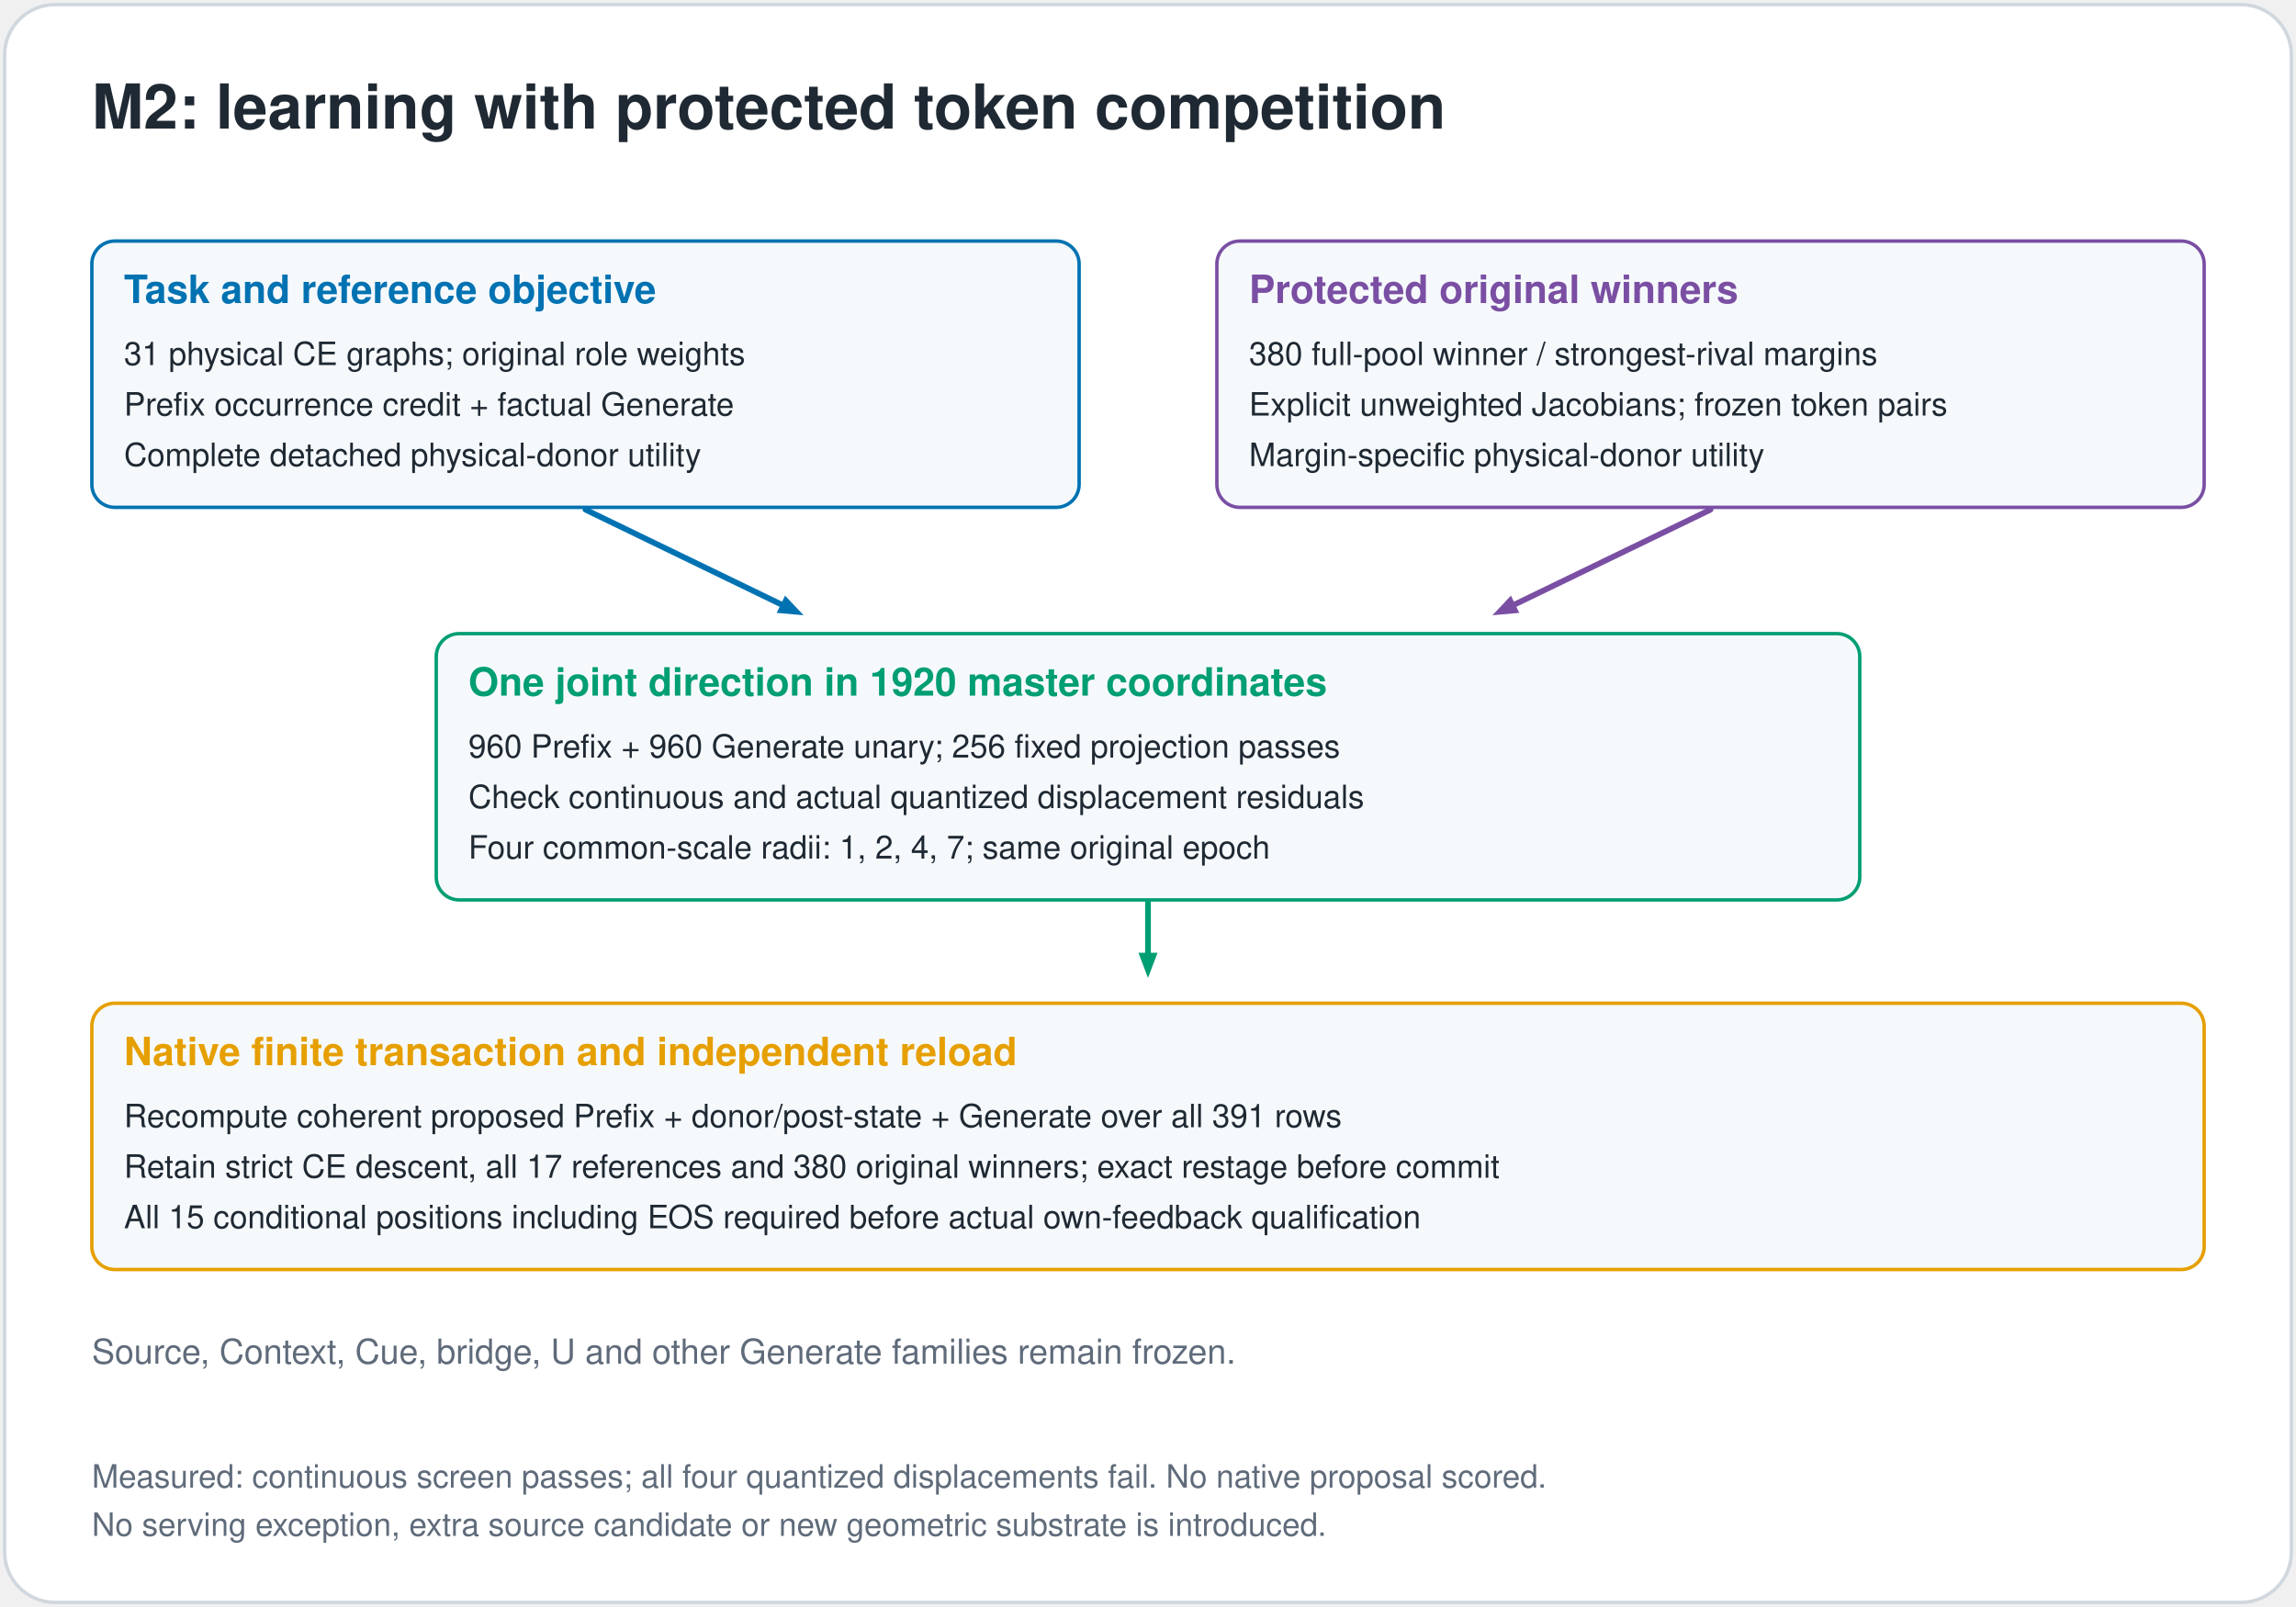
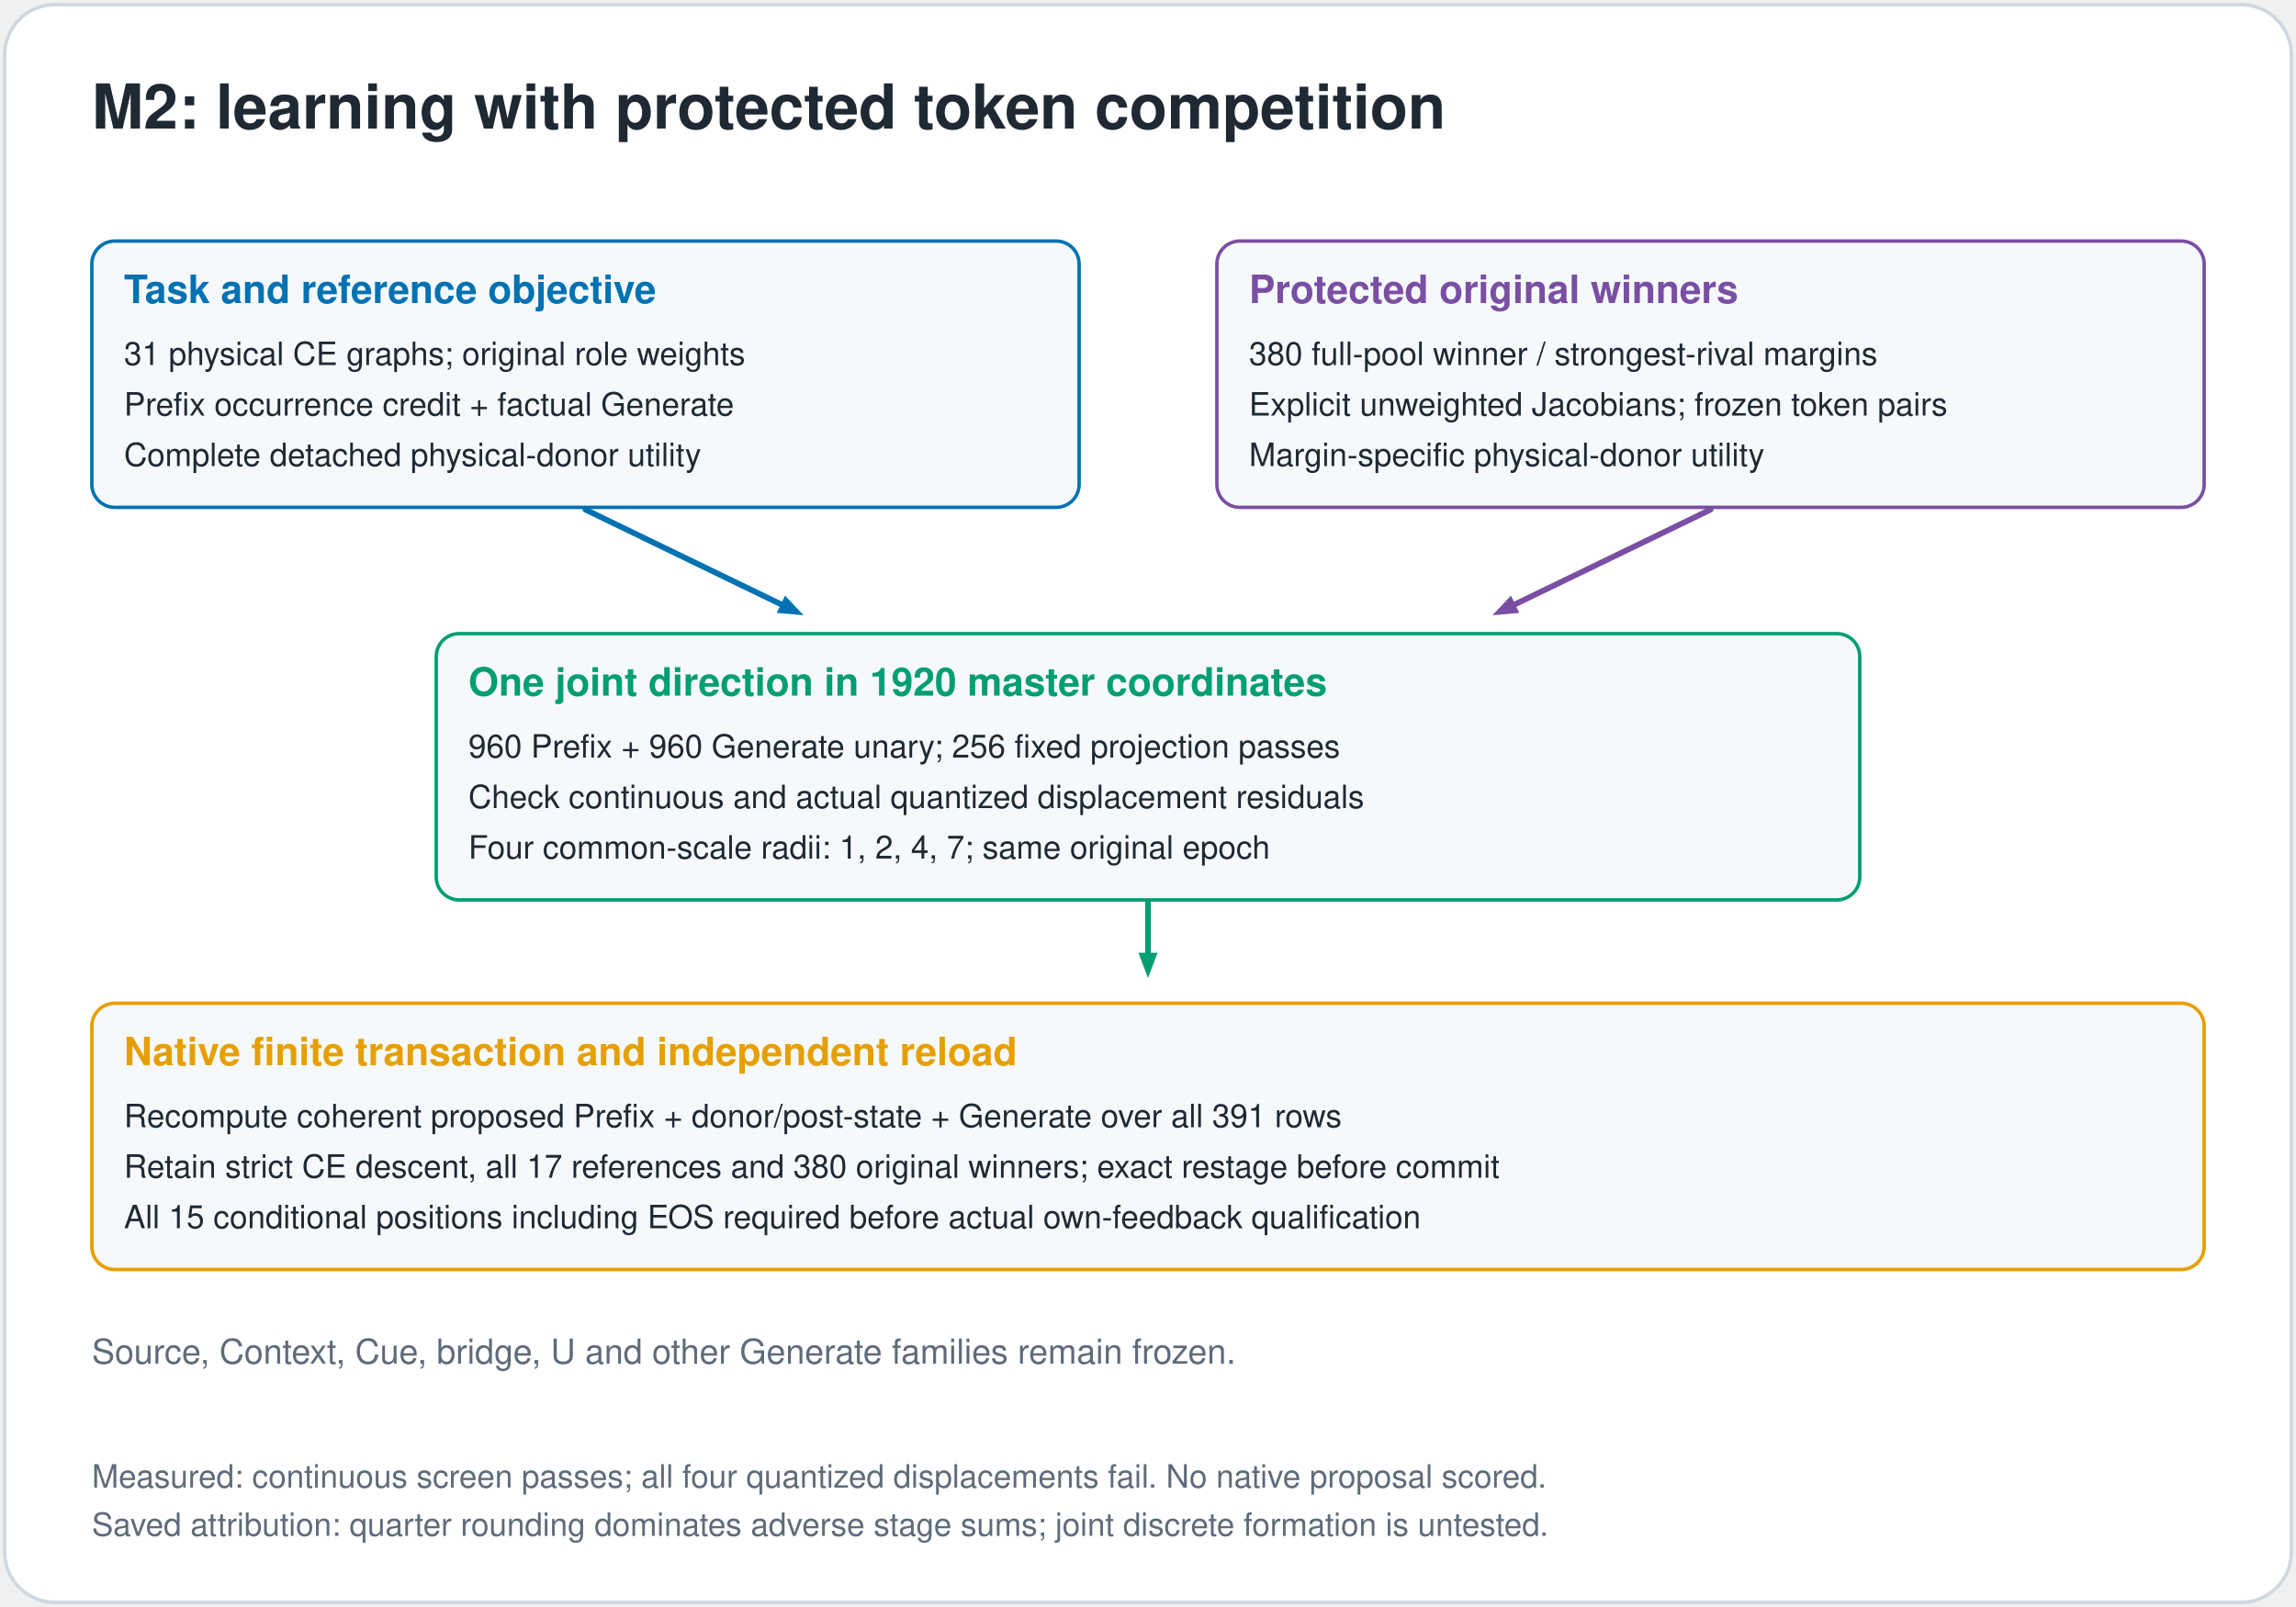
<svg xmlns="http://www.w3.org/2000/svg" viewBox="0 0 1000 700" width="900" height="630" role="img" aria-labelledby="t d" font-family="-apple-system, BlinkMacSystemFont, 'Segoe UI', Helvetica, Arial, sans-serif">
  <rect x="2" y="2" width="996" height="696" rx="22" fill="#ffffff" stroke="#d0d7de" stroke-width="1.5" />
  <text x="40" y="56" font-size="27" font-weight="700" fill="#1f2933">M2: learning with protected token competition</text>
  <rect x="40" y="105" width="430" height="116" rx="10" fill="#f6f9fc" fill-opacity="1" stroke="#0072B2" stroke-width="1.5" stroke-opacity="1" />
  <text x="54" y="132" font-size="17" fill="#0072B2" fill-opacity="1" text-anchor="start" font-weight="bold">Task and reference objective</text>
  <text x="54" y="159" font-size="14" fill="#1f2933" fill-opacity="1" text-anchor="start" font-weight="normal">31 physical CE graphs; original role weights</text>
  <text x="54" y="181" font-size="14" fill="#1f2933" fill-opacity="1" text-anchor="start" font-weight="normal">Prefix occurrence credit + factual Generate</text>
  <text x="54" y="203" font-size="14" fill="#1f2933" fill-opacity="1" text-anchor="start" font-weight="normal">Complete detached physical-donor utility</text>
  <rect x="530" y="105" width="430" height="116" rx="10" fill="#f6f9fc" fill-opacity="1" stroke="#7A4FA3" stroke-width="1.5" stroke-opacity="1" />
  <text x="544" y="132" font-size="17" fill="#7A4FA3" fill-opacity="1" text-anchor="start" font-weight="bold">Protected original winners</text>
  <text x="544" y="159" font-size="14" fill="#1f2933" fill-opacity="1" text-anchor="start" font-weight="normal">380 full-pool winner / strongest-rival margins</text>
  <text x="544" y="181" font-size="14" fill="#1f2933" fill-opacity="1" text-anchor="start" font-weight="normal">Explicit unweighted Jacobians; frozen token pairs</text>
  <text x="544" y="203" font-size="14" fill="#1f2933" fill-opacity="1" text-anchor="start" font-weight="normal">Margin-specific physical-donor utility</text>
  <line x1="255" y1="222" x2="344.06" y2="265.12" stroke="#0072B2" stroke-width="2.5" stroke-opacity="1" stroke-linecap="round" />
  <polygon points="350,268 338.28,266.97 341.92,259.44" fill="#0072B2" fill-opacity="1" />
  <line x1="745" y1="222" x2="655.94" y2="265.12" stroke="#7A4FA3" stroke-width="2.5" stroke-opacity="1" stroke-linecap="round" />
  <polygon points="650,268 658.08,259.44 661.72,266.97" fill="#7A4FA3" fill-opacity="1" />
  <rect x="190" y="276" width="620" height="116" rx="10" fill="#f6f9fc" fill-opacity="1" stroke="#009E73" stroke-width="1.5" stroke-opacity="1" />
  <text x="204" y="303" font-size="17" fill="#009E73" fill-opacity="1" text-anchor="start" font-weight="bold">One joint direction in 1920 master coordinates</text>
  <text x="204" y="330" font-size="14" fill="#1f2933" fill-opacity="1" text-anchor="start" font-weight="normal">960 Prefix + 960 Generate unary; 256 fixed projection passes</text>
  <text x="204" y="352" font-size="14" fill="#1f2933" fill-opacity="1" text-anchor="start" font-weight="normal">Check continuous and actual quantized displacement residuals</text>
  <text x="204" y="374" font-size="14" fill="#1f2933" fill-opacity="1" text-anchor="start" font-weight="normal">Four common-scale radii: 1, 2, 4, 7; same original epoch</text>
  <line x1="500" y1="393" x2="500" y2="419.4" stroke="#009E73" stroke-width="2.5" stroke-opacity="1" stroke-linecap="round" />
  <polygon points="500,426 495.82,415 504.18,415" fill="#009E73" fill-opacity="1" />
  <rect x="40" y="437" width="920" height="116" rx="10" fill="#f6f9fc" fill-opacity="1" stroke="#E69F00" stroke-width="1.5" stroke-opacity="1" />
  <text x="54" y="464" font-size="17" fill="#E69F00" fill-opacity="1" text-anchor="start" font-weight="bold">Native finite transaction and independent reload</text>
  <text x="54" y="491" font-size="14" fill="#1f2933" fill-opacity="1" text-anchor="start" font-weight="normal">Recompute coherent proposed Prefix + donor/post-state + Generate over all 391 rows</text>
  <text x="54" y="513" font-size="14" fill="#1f2933" fill-opacity="1" text-anchor="start" font-weight="normal">Retain strict CE descent, all 17 references and 380 original winners; exact restage before commit</text>
  <text x="54" y="535" font-size="14" fill="#1f2933" fill-opacity="1" text-anchor="start" font-weight="normal">All 15 conditional positions including EOS required before actual own-feedback qualification</text>
  <text x="40" y="594" font-size="15" fill="#5f6b7a" fill-opacity="1" text-anchor="start" font-weight="normal">Source, Context, Cue, bridge, U and other Generate families remain frozen.</text>
  <text x="40" y="648" font-size="14" fill="#5f6b7a">Measured: continuous screen passes; all four quantized displacements fail. No native proposal scored.</text>
-   <text x="40" y="669" font-size="14" fill="#5f6b7a">No serving exception, extra source candidate or new geometric substrate is introduced.</text>
+   <text x="40" y="669" font-size="14" fill="#5f6b7a">Saved attribution: quarter rounding dominates adverse stage sums; joint discrete formation is untested.</text>
</svg>
